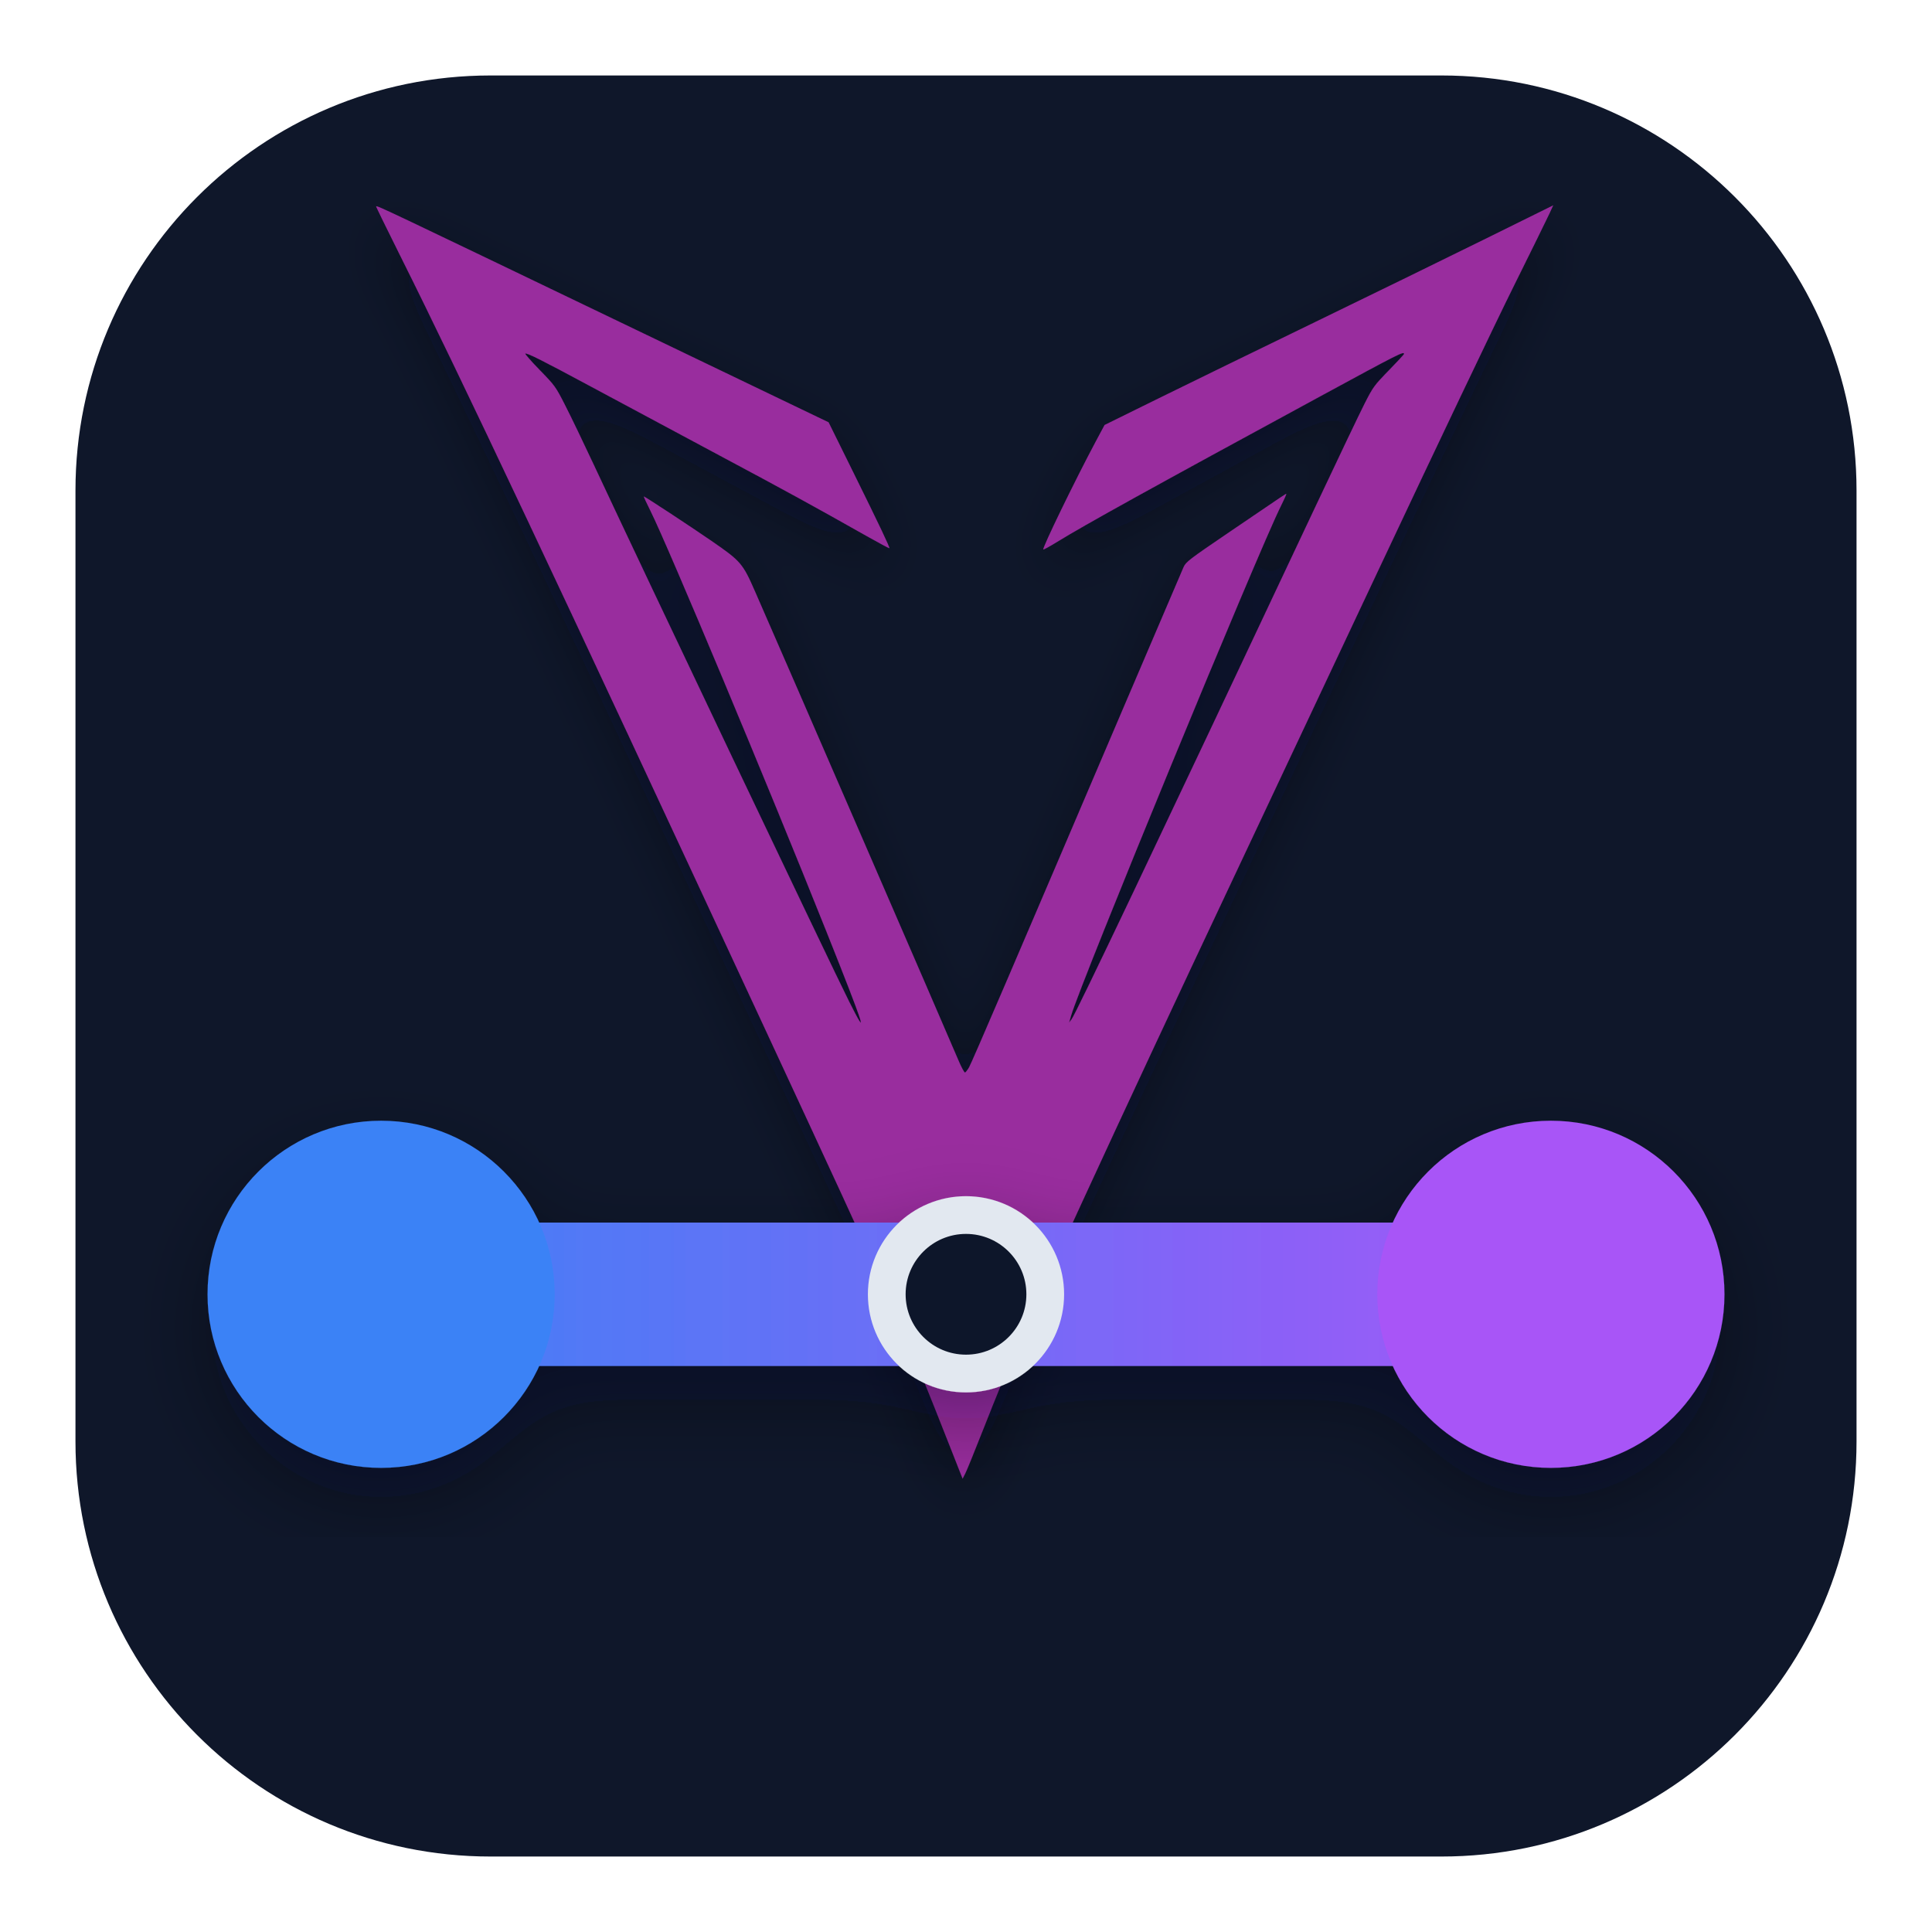
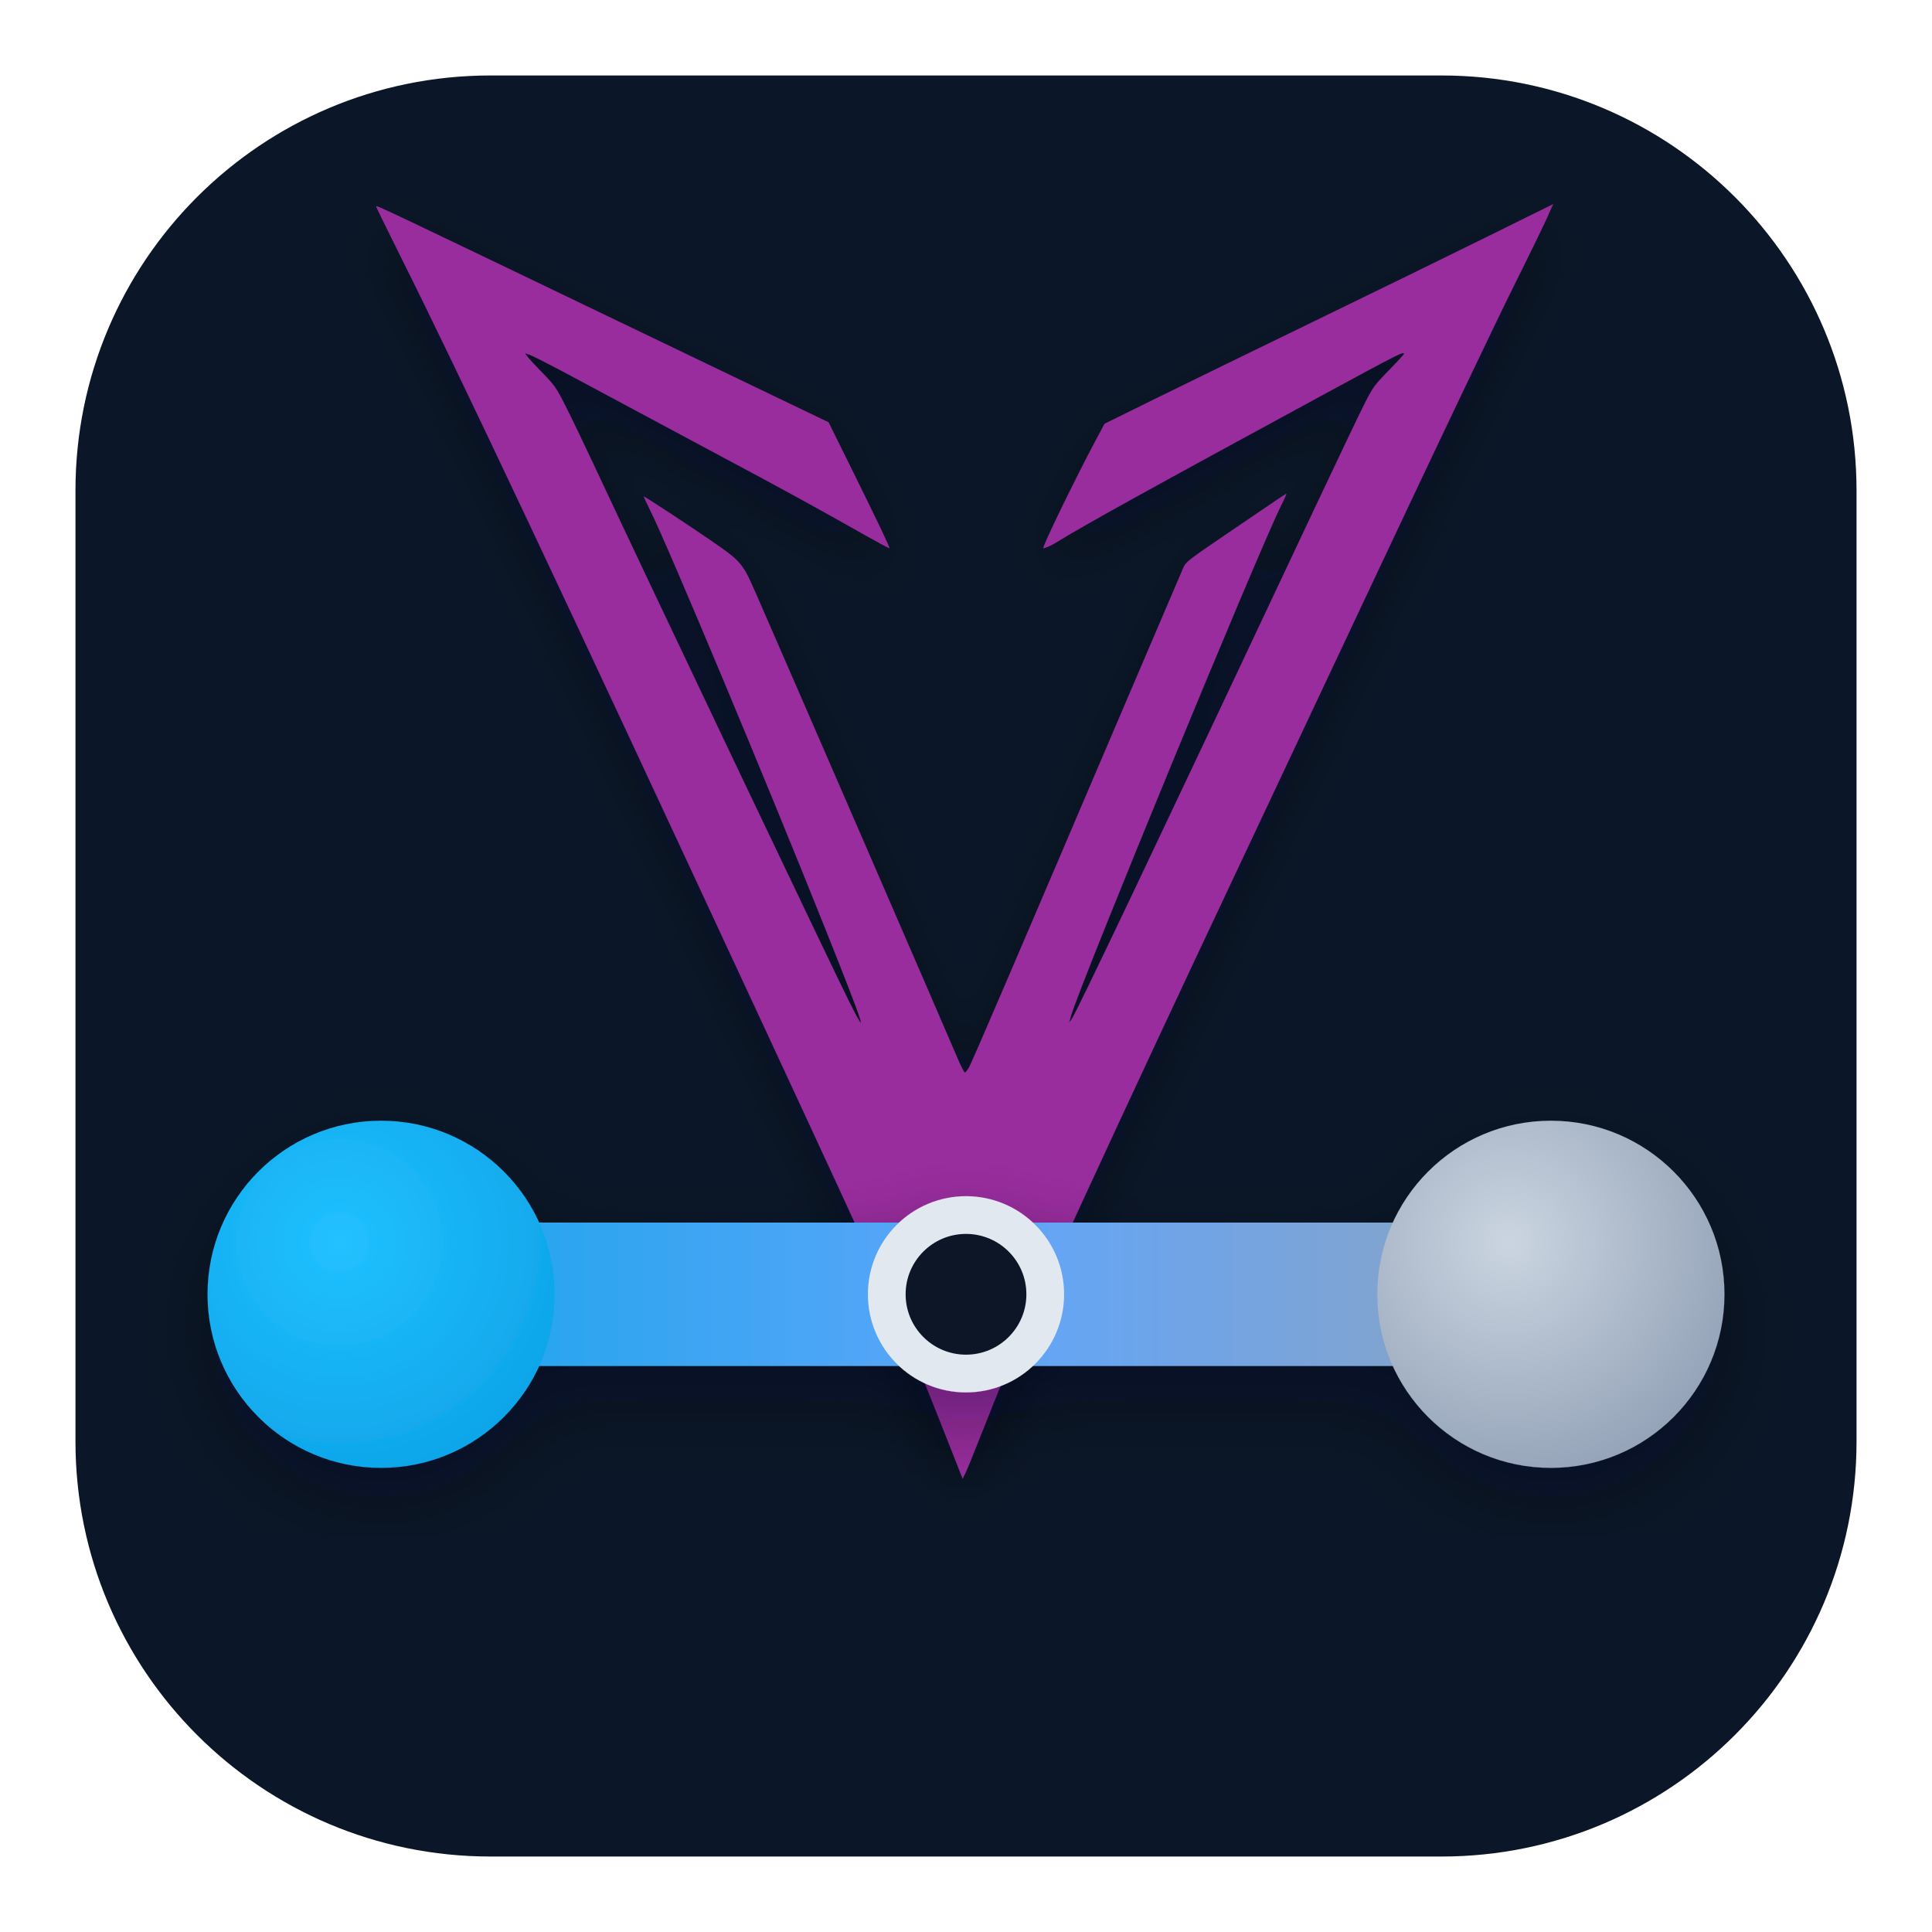
<svg xmlns="http://www.w3.org/2000/svg" width="1024" height="1024" viewBox="0 0 1024 1024">
  <defs>
    <linearGradient id="channel" x1="160" y1="0" x2="864" y2="0" gradientUnits="userSpaceOnUse">
-       <stop offset="0" stop-color="#3B82F6" />
-       <stop offset="1" stop-color="#A855F7" />
+       <stop offset="0" stop-color="#0EA5E9" />
+       <stop offset="0.52" stop-color="#60A5FA" />
+       <stop offset="1" stop-color="#94A3B8" />
    </linearGradient>
+     <radialGradient id="leftNode" cx="38%" cy="35%" r="70%">
+       <stop offset="0" stop-color="#22C1FF" />
+       <stop offset="1" stop-color="#0EA5E9" />
+     </radialGradient>
+     <radialGradient id="rightNode" cx="38%" cy="35%" r="70%">
+       <stop offset="0" stop-color="#CBD5E1" />
+       <stop offset="1" stop-color="#94A3B8" />
+     </radialGradient>
    <filter id="softShadow" x="-20%" y="-20%" width="140%" height="140%">
      <feDropShadow dx="0" dy="18" stdDeviation="22" flood-color="#020617" flood-opacity="0.35" />
    </filter>
  </defs>
-   <rect x="40" y="40" width="944" height="944" rx="220" fill="#0F172A" />
+   <rect x="40" y="40" width="944" height="944" rx="220" fill="#0B1728" />
  <g transform="translate(176 108) scale(0.66)" opacity="0.98" filter="url(#softShadow)">
-     <path fill="#9C2FA0" d="M 496.457,998.675 C 457.451,899.546 452.31,887.933 347.867,663 180.745,303.079 102.528,137.308 54.776,41.826 43.821,19.922 35.067,2 35.323,2 c 2.318,0 1.797,-0.247 214.539,101.978 57.475,27.618 114.488,55.004 126.696,60.86 l 22.196,10.646 19.989,40.508 c 21.302,43.168 29.351,60.11 28.813,60.648 -0.183,0.183 -8.402,-4.224 -18.263,-9.793 -45.763,-25.845 -62.232,-34.858 -123.93,-67.827 -36.3,-19.397 -81.064,-43.381 -99.475,-53.298 -36.979,-19.918 -49.765,-26.315 -50.709,-25.372 -0.345,0.345 4.955,6.37 11.778,13.388 12.217,12.568 12.529,13.004 20.565,28.761 4.488,8.8 14.668,29.95 22.623,47 38.767,83.092 190.36,401.842 204.812,430.652 C 431.508,673.144 427.795,661.615 397.036,584.5 350.094,466.811 269.653,274.537 255.733,246.75 252.496,240.287 250.067,235 250.335,235 c 0.816,0 37.268,23.96 54.13,35.58 23.879,16.455 25.255,18.051 35.284,40.92 25.094,57.221 154.85,356.343 163.219,376.264 2.372,5.645 4.781,10.11 5.353,9.922 0.573,-0.188 2.048,-2.107 3.279,-4.264 2.196,-3.849 35.478,-81.39 125.085,-291.422 24.755,-58.025 45.94,-107.572 47.076,-110.105 1.952,-4.349 4.056,-5.957 37.834,-28.929 C 767.715,231.602 765.629,233 766.302,233 c 0.318,0 -1.628,4.398 -4.326,9.774 C 743.751,279.091 601.19,625.32 593.476,652 l -1.59,5.5 1.948,-2.5 c 3.535,-4.537 65.541,-134.886 195.508,-411 17.993,-38.225 35.927,-75.8 39.855,-83.5 6.84,-13.41 7.659,-14.532 19.404,-26.602 6.744,-6.931 12.262,-12.893 12.262,-13.25 0,-2.415 -3.478,-0.658 -67.212,33.944 -137.051,74.408 -188.923,103.113 -211.652,117.126 -5.7,3.514 -10.578,6.174 -10.84,5.912 -0.999,-0.999 25.541,-55.643 42.039,-86.555 l 7.165,-13.425 43,-21.182 c 23.65,-11.65 80.35,-39.295 126,-61.434 45.65,-22.139 107.378,-52.302 137.174,-67.03 l 54.173,-26.778 -3.299,7.137 C 975.597,12.288 962.38,39.125 948.041,68 933.701,96.875 885.776,197.45 841.54,291.5 797.304,385.55 744.009,498.725 723.106,543 c -41.145,87.15 -87.474,186.394 -119.971,257 -43.235,93.933 -58.744,129.57 -80.513,185 -6.588,16.775 -12.941,32.379 -14.119,34.675 l -2.141,4.175 z" />
+     <path fill="#9C2FA0" d="M 496.457,998.675 C 457.451,899.546 452.31,887.933 347.867,663 180.745,303.079 102.528,137.308 54.776,41.826 43.821,19.922 35.067,2 35.323,2 c 2.318,0 1.797,-0.247 214.539,101.978 57.475,27.618 114.488,55.004 126.696,60.86 l 22.196,10.646 19.989,40.508 c 21.302,43.168 29.351,60.11 28.813,60.648 -0.183,0.183 -8.402,-4.224 -18.263,-9.793 -45.763,-25.845 -62.232,-34.858 -123.93,-67.827 -36.3,-19.397 -81.064,-43.381 -99.475,-53.298 -36.979,-19.918 -49.765,-26.315 -50.709,-25.372 -0.345,0.345 4.955,6.37 11.778,13.388 12.217,12.568 12.529,13.004 20.565,28.761 4.488,8.8 14.668,29.95 22.623,47 38.767,83.092 190.36,401.842 204.812,430.652 C 431.508,673.144 427.795,661.615 397.036,584.5 350.094,466.811 269.653,274.537 255.733,246.75 252.496,240.287 250.067,235 250.335,235 c 0.816,0 37.268,23.96 54.13,35.58 23.879,16.455 25.255,18.051 35.284,40.92 25.094,57.221 154.85,356.343 163.219,376.264 2.372,5.645 4.781,10.11 5.353,9.922 0.573,-0.188 2.048,-2.107 3.279,-4.264 2.196,-3.849 35.478,-81.39 125.085,-291.422 24.755,-58.025 45.94,-107.572 47.076,-110.105 1.952,-4.349 4.056,-5.957 37.834,-28.929 C 767.715,231.602 765.629,233 766.302,233 c 0.318,0 -1.628,4.398 -4.326,9.774 C 743.751,279.091 601.19,625.32 593.476,652 l -1.59,5.5 1.948,-2.5 c 3.535,-4.537 65.541,-134.886 195.508,-411 17.993,-38.225 35.927,-75.8 39.855,-83.5 6.84,-13.41 7.659,-14.532 19.404,-26.602 6.744,-6.931 12.262,-12.893 12.262,-13.25 0,-2.415 -3.478,-0.658 -67.212,33.944 -137.051,74.408 -188.923,103.113 -211.652,117.126 -5.7,3.514 -10.578,5.174 -10.84,4.912 -0.999,-0.999 25.541,-55.643 42.039,-86.555 l 7.165,-13.425 43,-21.182 c 23.65,-11.65 80.35,-39.295 126,-61.434 45.65,-22.139 107.378,-52.302 137.174,-67.03 l 54.173,-26.778 -3.299,7.137 C 975.597,12.288 962.38,39.125 948.041,68 933.701,96.875 885.776,197.45 841.54,291.5 797.304,385.55 744.009,498.725 723.106,543 c -41.145,87.15 -87.474,186.394 -119.971,257 -43.235,93.933 -58.744,129.57 -80.513,185 -6.588,16.775 -12.941,32.379 -14.119,34.675 l -2.141,4.175 z" />
  </g>
  <g filter="url(#softShadow)">
    <rect x="205" y="648" width="614" height="76" rx="38" fill="url(#channel)" />
-     <circle cx="202" cy="686" r="92" fill="#3B82F6" />
-     <circle cx="822" cy="686" r="92" fill="#A855F7" />
-     <circle cx="512" cy="686" r="42" fill="#0F172A" stroke="#E2E8F0" stroke-width="20" />
+     <circle cx="202" cy="686" r="92" fill="url(#leftNode)" />
+     <circle cx="822" cy="686" r="92" fill="url(#rightNode)" />
+     <circle cx="512" cy="686" r="42" fill="#0B1728" stroke="#E2E8F0" stroke-width="20" />
  </g>
</svg>
